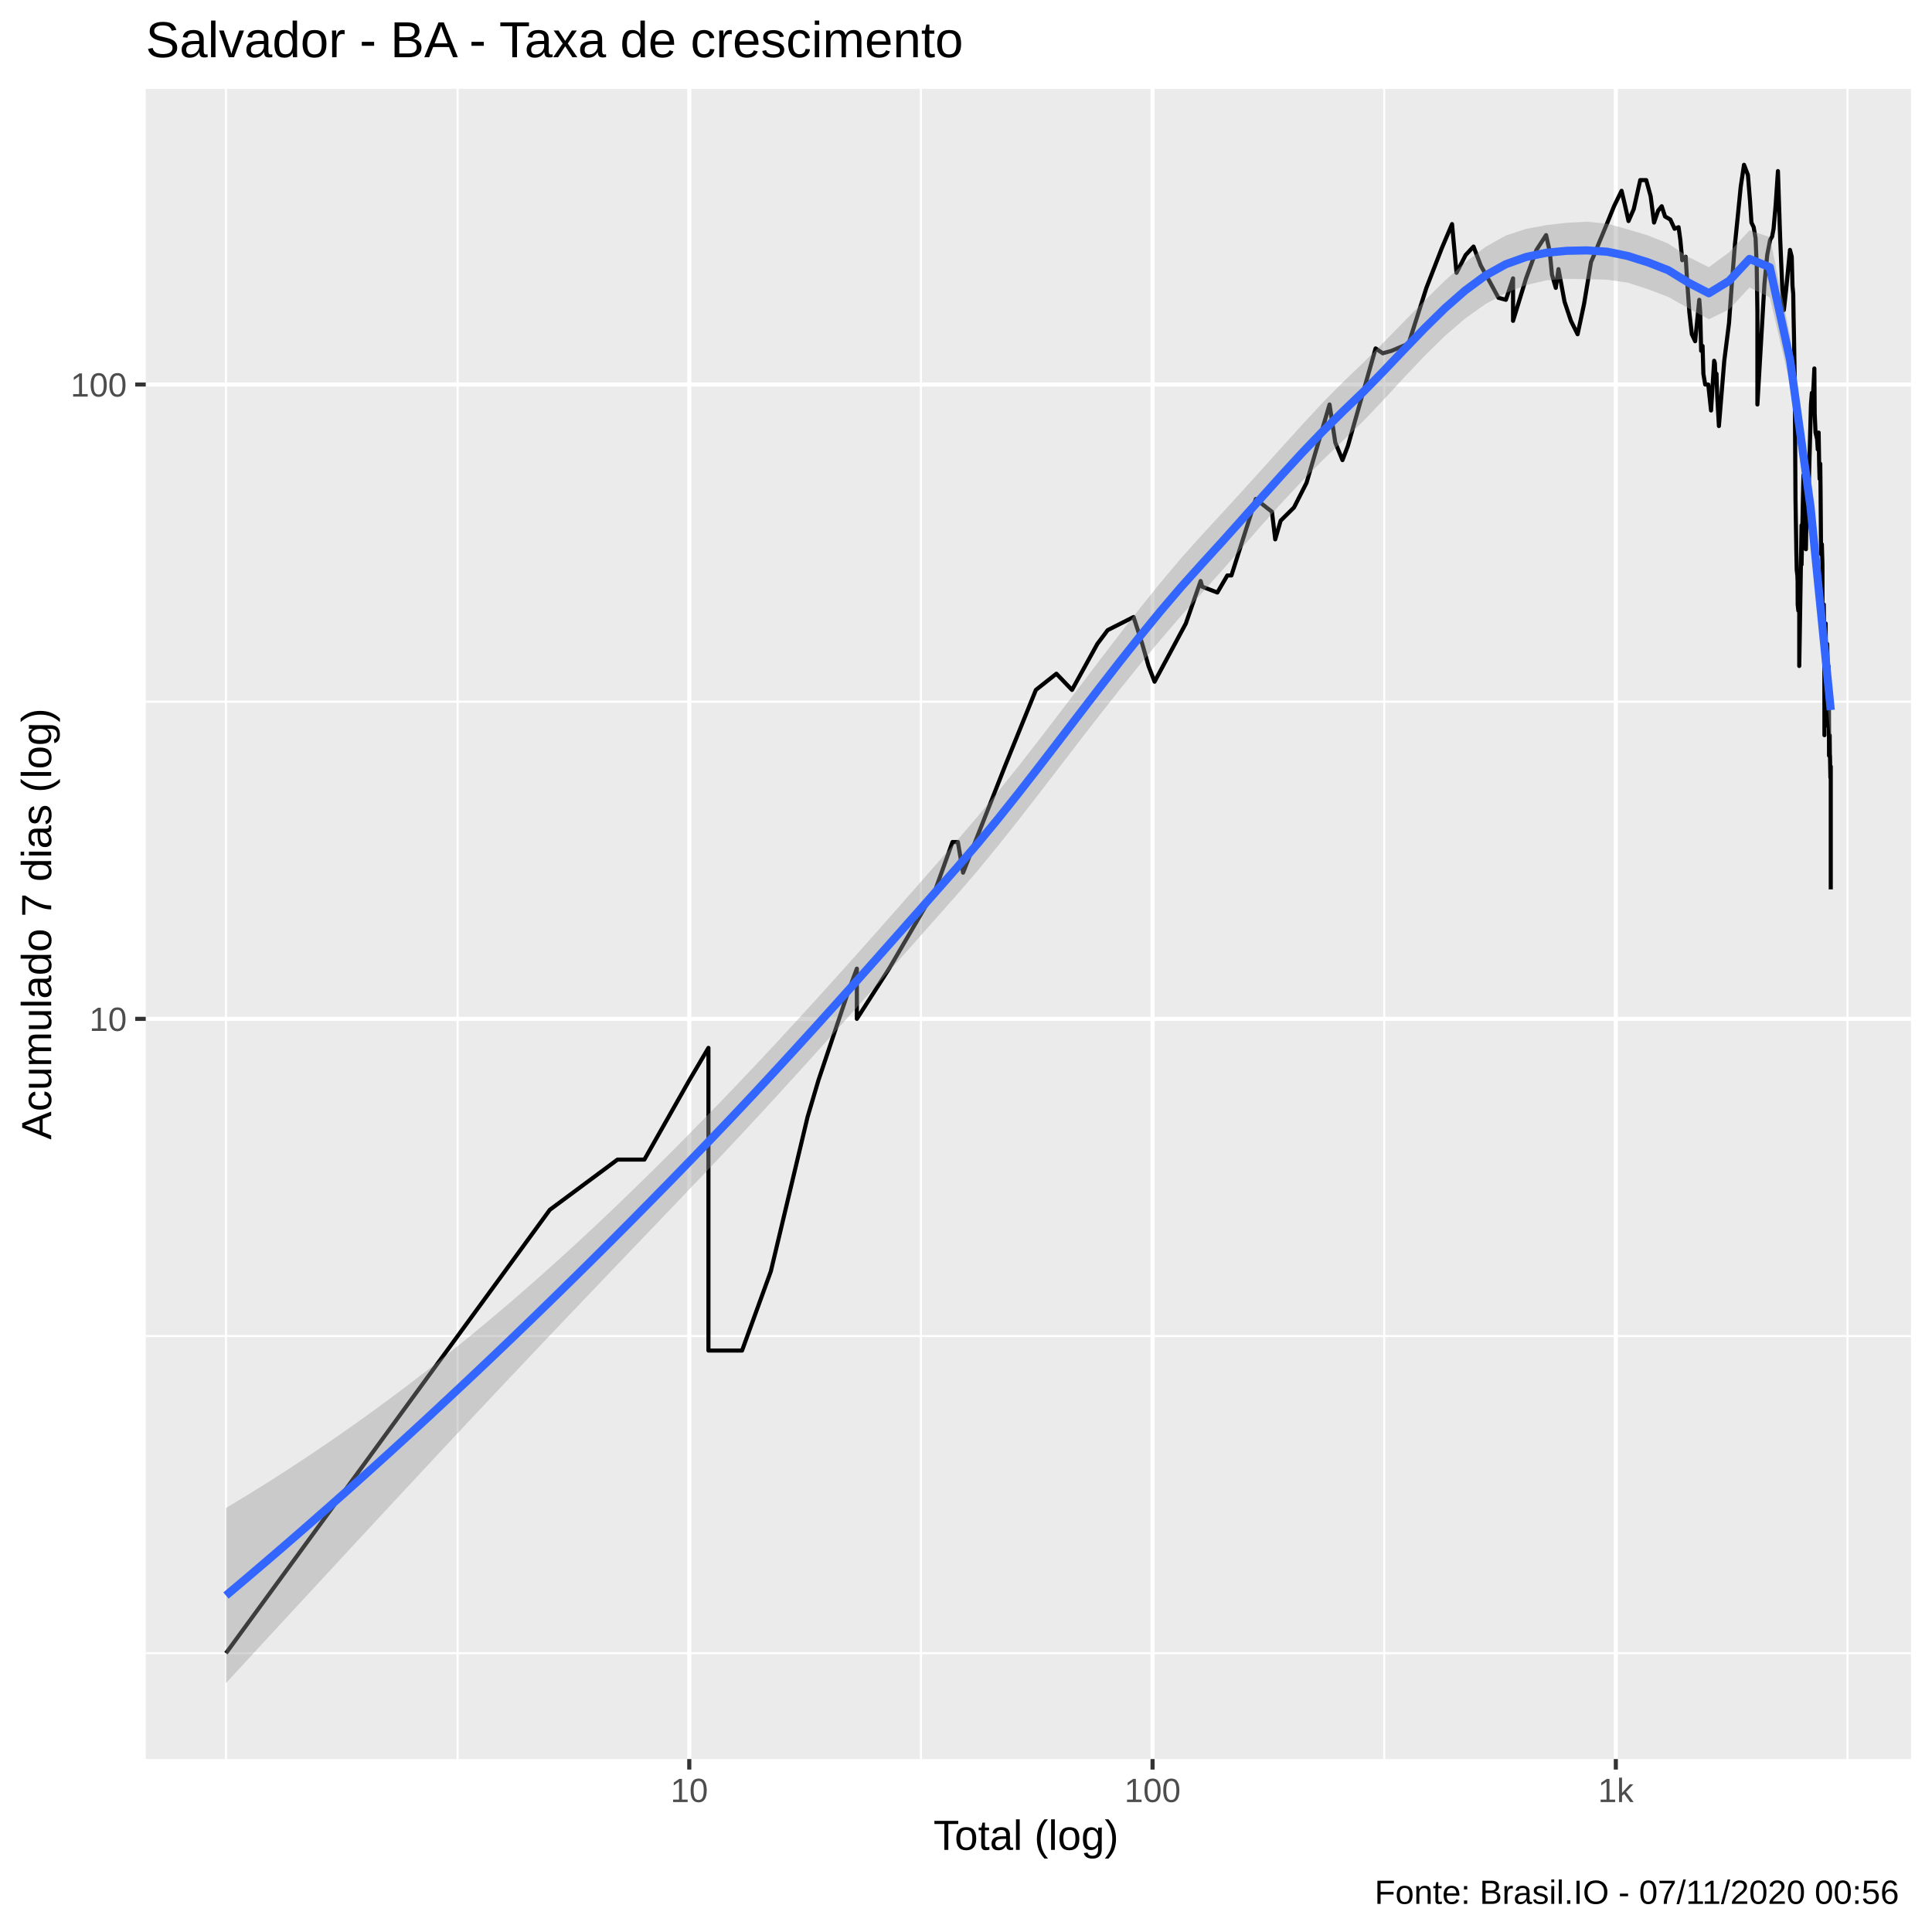
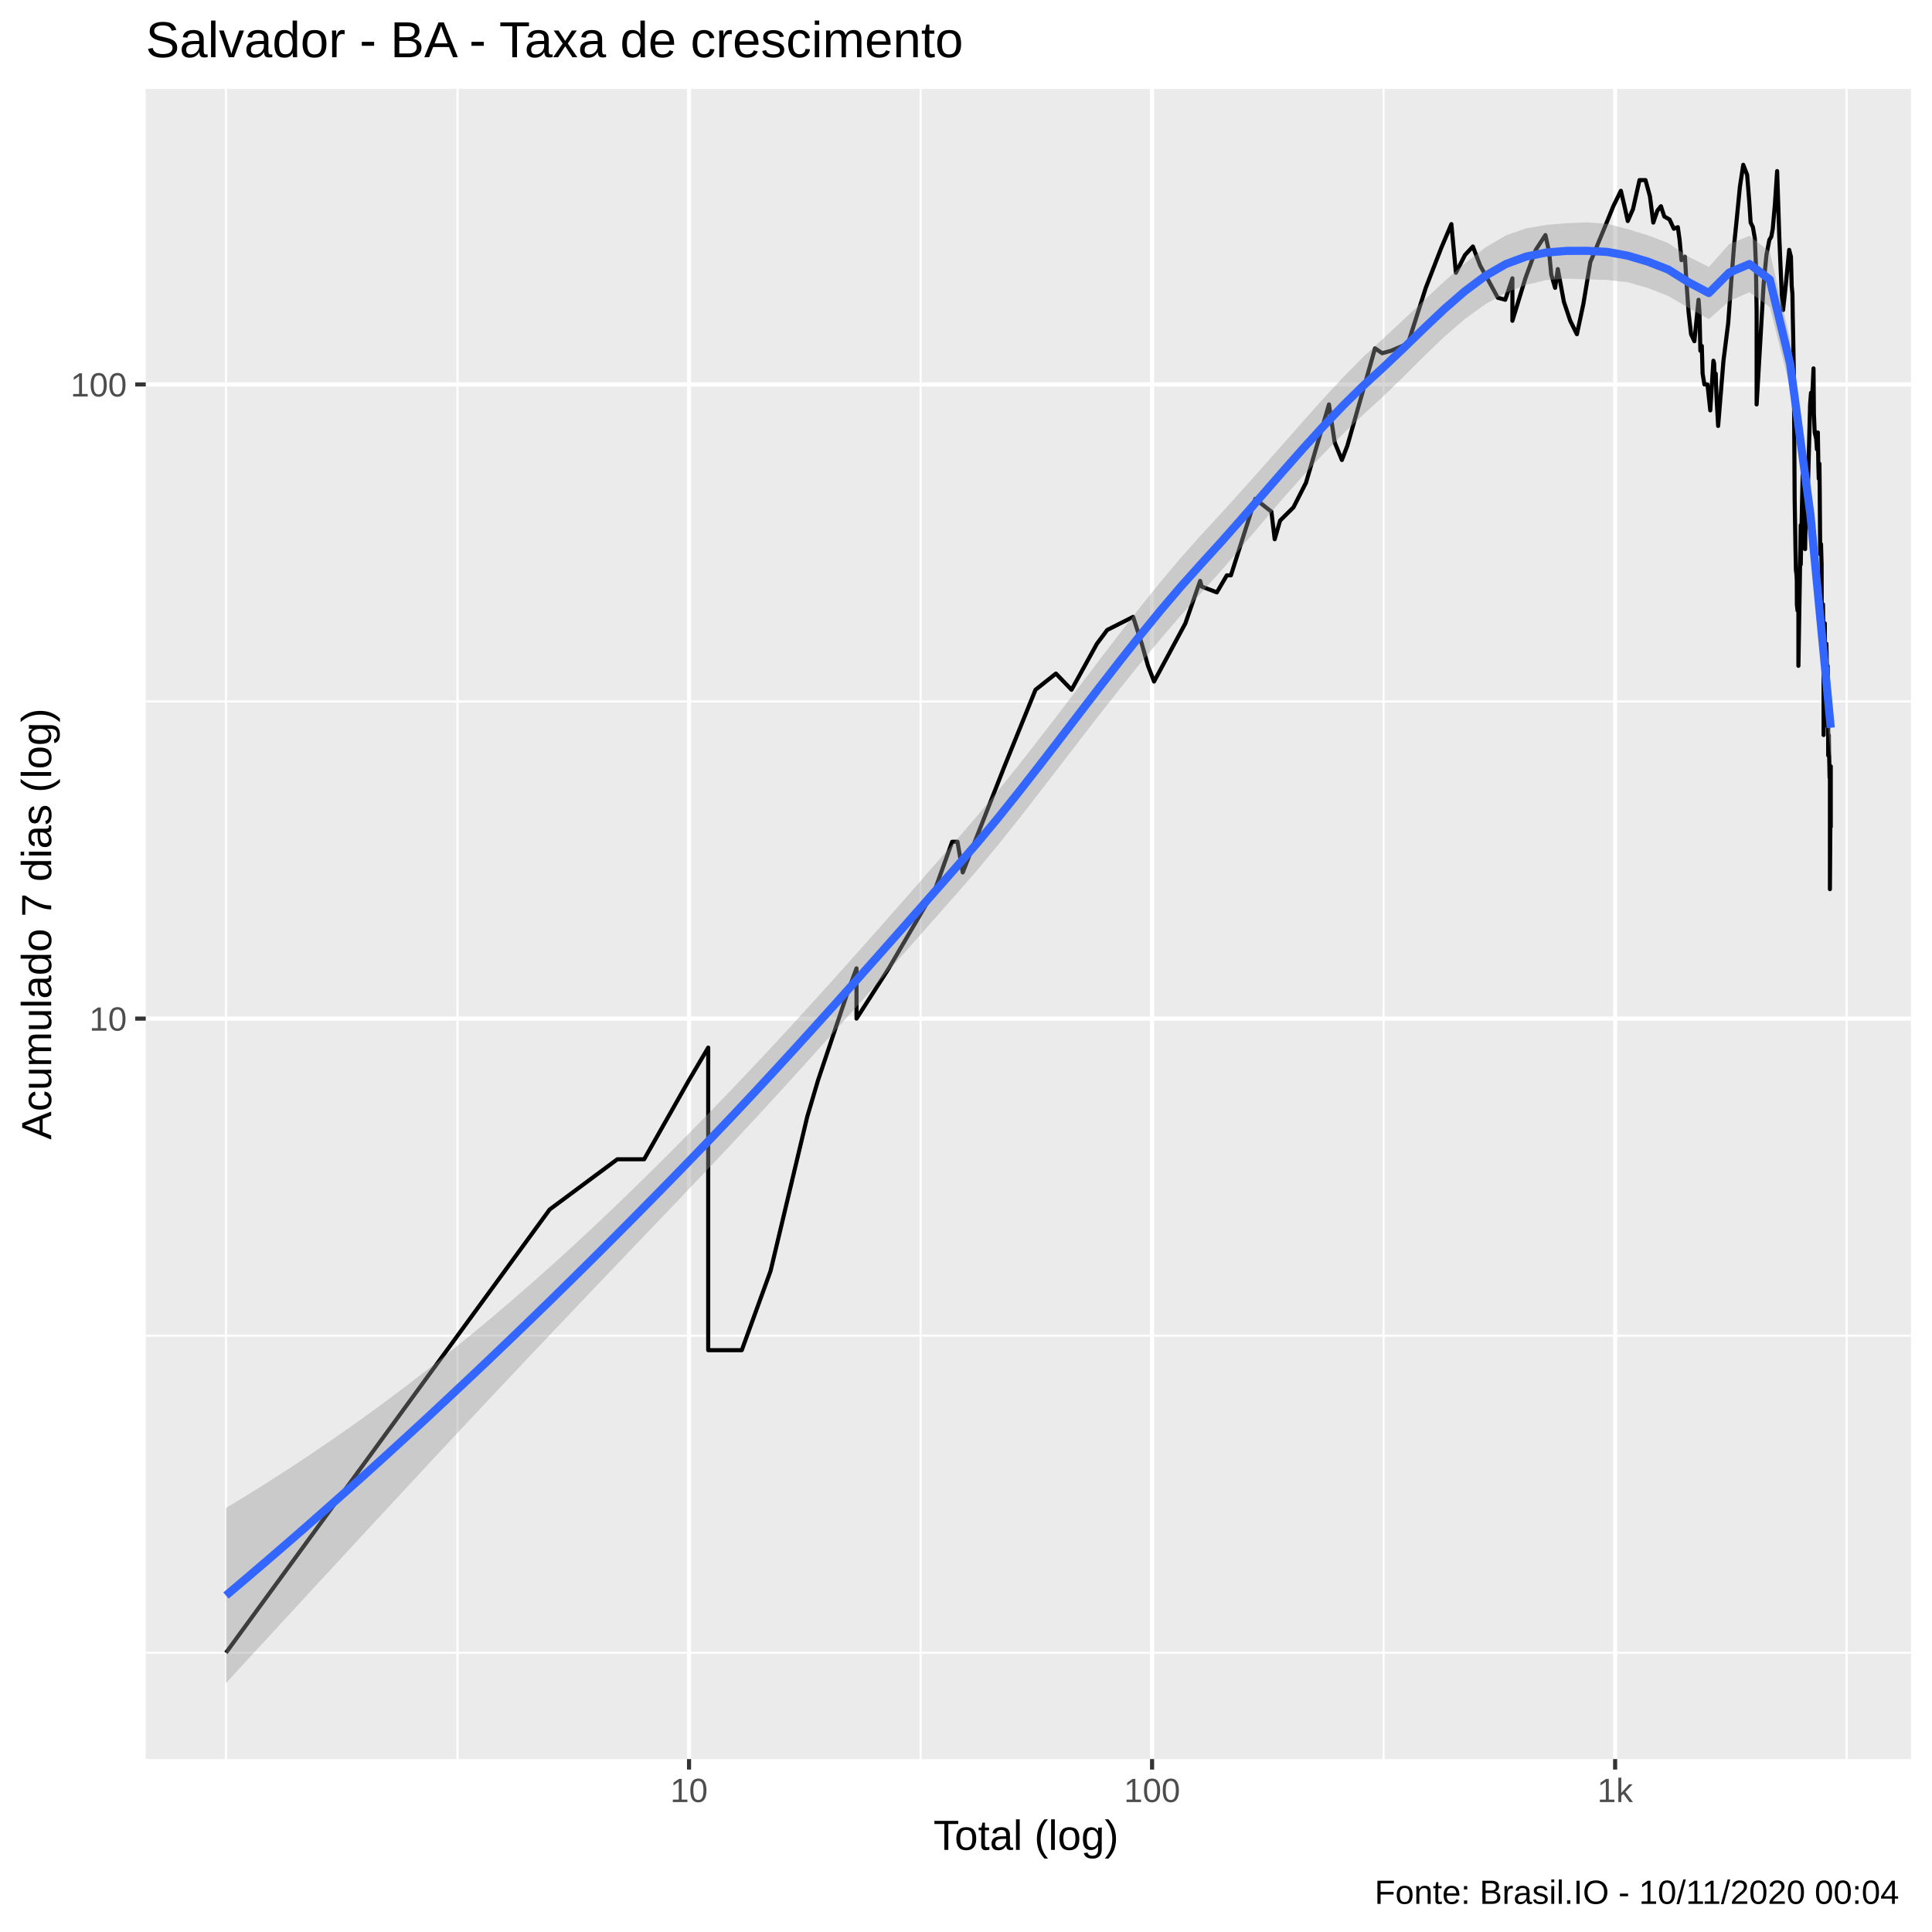
<svg xmlns="http://www.w3.org/2000/svg" viewBox="0 0 504.00 504.00">
  <defs>
    <style type="text/css">
    line, polyline, polygon, path, rect, circle {
      fill: none;
      stroke: #000000;
      stroke-linecap: round;
      stroke-linejoin: round;
      stroke-miterlimit: 10.00;
    }
  </style>
  </defs>
  <rect width="100%" height="100%" style="stroke: none; fill: #FFFFFF;" />
  <rect x="-0" y="0.00" width="504.00" height="504.00" style="stroke-width: 1.07; stroke: #FFFFFF; fill: #FFFFFF;" />
  <defs>
    <clipPath id="cpMzguMDJ8NDk4LjUyfDQ1OC44OHwyMy4xOQ==">
      <rect x="38.02" y="23.19" width="460.50" height="435.69" />
    </clipPath>
  </defs>
  <rect x="38.02" y="23.19" width="460.50" height="435.69" style="stroke-width: 1.07; stroke: none; fill: #EBEBEB;" clip-path="url(#cpMzguMDJ8NDk4LjUyfDQ1OC44OHwyMy4xOQ==)" />
-   <polyline points="38.02,431.27 498.52,431.27 " style="stroke-width: 0.53; stroke: #FFFFFF; stroke-linecap: butt;" clip-path="url(#cpMzguMDJ8NDk4LjUyfDQ1OC44OHwyMy4xOQ==)" />
-   <polyline points="38.02,348.53 498.52,348.53 " style="stroke-width: 0.53; stroke: #FFFFFF; stroke-linecap: butt;" clip-path="url(#cpMzguMDJ8NDk4LjUyfDQ1OC44OHwyMy4xOQ==)" />
-   <polyline points="38.02,183.05 498.52,183.05 " style="stroke-width: 0.53; stroke: #FFFFFF; stroke-linecap: butt;" clip-path="url(#cpMzguMDJ8NDk4LjUyfDQ1OC44OHwyMy4xOQ==)" />
+   <polyline points="38.02,431.15 498.52,431.15 " style="stroke-width: 0.53; stroke: #FFFFFF; stroke-linecap: butt;" clip-path="url(#cpMzguMDJ8NDk4LjUyfDQ1OC44OHwyMy4xOQ==)" />
+   <polyline points="38.02,348.43 498.52,348.43 " style="stroke-width: 0.53; stroke: #FFFFFF; stroke-linecap: butt;" clip-path="url(#cpMzguMDJ8NDk4LjUyfDQ1OC44OHwyMy4xOQ==)" />
+   <polyline points="38.02,183.00 498.52,183.00 " style="stroke-width: 0.53; stroke: #FFFFFF; stroke-linecap: butt;" clip-path="url(#cpMzguMDJ8NDk4LjUyfDQ1OC44OHwyMy4xOQ==)" />
  <polyline points="58.95,458.88 58.95,23.19 " style="stroke-width: 0.53; stroke: #FFFFFF; stroke-linecap: butt;" clip-path="url(#cpMzguMDJ8NDk4LjUyfDQ1OC44OHwyMy4xOQ==)" />
-   <polyline points="119.38,458.88 119.38,23.19 " style="stroke-width: 0.53; stroke: #FFFFFF; stroke-linecap: butt;" clip-path="url(#cpMzguMDJ8NDk4LjUyfDQ1OC44OHwyMy4xOQ==)" />
-   <polyline points="240.24,458.88 240.24,23.19 " style="stroke-width: 0.53; stroke: #FFFFFF; stroke-linecap: butt;" clip-path="url(#cpMzguMDJ8NDk4LjUyfDQ1OC44OHwyMy4xOQ==)" />
-   <polyline points="361.10,458.88 361.10,23.19 " style="stroke-width: 0.53; stroke: #FFFFFF; stroke-linecap: butt;" clip-path="url(#cpMzguMDJ8NDk4LjUyfDQ1OC44OHwyMy4xOQ==)" />
-   <polyline points="481.95,458.88 481.95,23.19 " style="stroke-width: 0.53; stroke: #FFFFFF; stroke-linecap: butt;" clip-path="url(#cpMzguMDJ8NDk4LjUyfDQ1OC44OHwyMy4xOQ==)" />
-   <polyline points="38.02,265.79 498.52,265.79 " style="stroke-width: 1.07; stroke: #FFFFFF; stroke-linecap: butt;" clip-path="url(#cpMzguMDJ8NDk4LjUyfDQ1OC44OHwyMy4xOQ==)" />
-   <polyline points="38.02,100.31 498.52,100.31 " style="stroke-width: 1.07; stroke: #FFFFFF; stroke-linecap: butt;" clip-path="url(#cpMzguMDJ8NDk4LjUyfDQ1OC44OHwyMy4xOQ==)" />
-   <polyline points="179.81,458.88 179.81,23.19 " style="stroke-width: 1.07; stroke: #FFFFFF; stroke-linecap: butt;" clip-path="url(#cpMzguMDJ8NDk4LjUyfDQ1OC44OHwyMy4xOQ==)" />
-   <polyline points="300.67,458.88 300.67,23.19 " style="stroke-width: 1.07; stroke: #FFFFFF; stroke-linecap: butt;" clip-path="url(#cpMzguMDJ8NDk4LjUyfDQ1OC44OHwyMy4xOQ==)" />
-   <polyline points="421.52,458.88 421.52,23.19 " style="stroke-width: 1.07; stroke: #FFFFFF; stroke-linecap: butt;" clip-path="url(#cpMzguMDJ8NDk4LjUyfDQ1OC44OHwyMy4xOQ==)" />
-   <polyline points="58.95,431.27 95.34,381.46 95.34,381.46 95.34,381.46 116.62,352.32 143.43,315.60 143.43,315.60 161.09,302.50 168.10,302.50 179.81,281.83 184.81,273.36 184.81,281.83 184.81,302.50 184.81,302.50 184.81,331.64 184.81,352.32 193.58,352.32 201.09,331.64 210.66,291.42 210.66,291.42 213.50,281.83 221.19,258.94 223.53,252.69 223.53,265.79 231.94,252.69 244.04,232.01 248.48,219.66 249.88,219.66 251.24,227.65 262.14,199.94 270.23,179.98 275.58,175.75 279.65,179.98 286.26,167.98 287.63,166.16 288.96,164.38 295.72,160.96 297.98,167.98 299.61,173.73 301.19,177.84 309.35,162.65 313.21,151.57 313.62,153.05 317.57,154.57 320.17,150.12 321.24,150.12 327.58,130.17 331.81,133.51 332.67,140.70 334.08,135.83 337.57,132.38 340.84,125.94 346.84,105.52 348.34,115.45 350.21,120.03 351.62,116.34 358.85,90.89 360.72,92.16 363.01,91.52 367.46,89.64 372.10,75.10 376.12,64.75 378.79,58.46 379.96,71.17 382.34,66.53 384.40,64.32 386.28,69.27 388.69,73.60 390.90,77.68 392.84,78.21 394.71,72.62 394.71,83.70 398.10,72.62 400.82,65.19 403.33,61.33 404.28,65.63 404.86,71.65 405.86,75.10 406.56,70.21 408.15,78.74 409.81,83.70 411.55,87.20 413.24,79.27 415.05,68.35 416.23,65.63 417.09,63.45 419.00,58.87 421.05,53.80 423.02,49.77 423.88,53.42 424.83,57.66 426.19,54.56 427.89,46.98 429.45,46.98 430.61,51.21 431.49,58.06 432.56,54.94 433.49,53.80 434.36,56.48 435.74,57.27 436.85,59.68 437.89,59.27 438.35,62.59 438.85,67.89 439.74,66.98 440.08,72.62 440.70,81.45 441.35,87.20 442.21,89.02 443.29,78.21 443.54,81.45 443.78,91.52 444.15,90.26 444.36,97.49 444.83,100.31 445.63,100.31 446.36,107.08 447.17,94.11 447.36,94.77 447.52,98.88 447.78,97.49 447.97,103.24 448.41,111.14 449.81,94.11 451.05,84.27 451.85,73.11 452.58,63.88 453.33,56.48 454.10,48.72 454.96,42.99 455.98,45.63 456.55,52.68 456.90,58.06 457.48,59.27 457.98,62.17 458.27,69.27 458.45,81.45 458.45,105.52 460.29,74.10 461.01,66.53 461.77,62.59 462.28,61.75 462.67,59.68 463.22,53.42 463.81,44.63 464.39,62.17 464.69,69.27 465.04,77.16 465.36,80.90 465.94,75.61 466.95,65.19 467.41,66.98 467.61,74.60 467.80,76.64 467.89,82.56 468.00,87.80 468.19,98.88 468.39,130.17 468.60,143.27 468.71,148.70 468.88,150.12 468.94,151.57 468.96,157.69 469.13,159.31 469.37,156.11 469.37,173.73 469.97,137.02 469.97,147.30 470.35,129.09 470.47,123.91 470.53,129.09 470.70,132.38 470.92,120.98 471.11,143.27 471.19,138.23 471.62,134.66 471.96,122.92 472.42,105.52 472.66,102.49 472.80,105.52 473.11,100.31 473.31,96.12 473.40,107.88 473.62,112.84 474.03,114.57 474.20,117.25 474.43,112.84 474.56,120.98 474.68,124.92 474.85,120.98 474.93,128.02 475.06,144.59 475.27,141.98 475.42,147.30 475.43,156.11 475.47,162.65 475.66,160.96 475.77,157.69 475.85,162.65 475.92,175.75 475.94,191.79 476.13,171.76 476.26,162.65 476.31,175.75 476.33,186.83 476.44,182.19 476.46,189.27 476.66,167.98 476.79,173.73 476.88,177.84 476.92,179.98 476.99,173.73 477.06,177.84 477.08,177.84 477.14,197.12 477.30,191.79 477.35,197.12 477.39,197.12 477.44,199.94 477.50,202.87 477.53,199.94 477.59,199.94 477.59,232.01 " style="stroke-width: 1.07; stroke-linecap: butt;" clip-path="url(#cpMzguMDJ8NDk4LjUyfDQ1OC44OHwyMy4xOQ==)" />
-   <polygon points="58.95,393.39 64.25,390.19 69.55,386.90 74.85,383.52 80.15,380.03 85.45,376.46 90.75,372.78 96.05,369.01 101.35,365.13 106.65,361.16 111.95,357.08 117.24,352.90 122.54,348.61 127.84,344.22 133.14,339.72 138.44,335.12 143.74,330.41 149.04,325.60 154.34,320.69 159.64,315.68 164.94,310.57 170.24,305.38 175.54,300.11 180.83,294.75 186.13,289.33 191.43,283.83 196.73,278.24 202.03,272.57 207.33,266.83 212.63,261.03 217.93,255.17 223.23,249.26 228.53,243.30 233.83,237.30 239.13,231.28 244.43,225.24 249.72,219.19 255.02,213.02 260.32,206.59 265.62,199.96 270.92,193.17 276.22,186.26 281.52,179.28 286.82,172.30 292.12,165.38 297.42,158.59 302.72,152.01 308.02,145.72 313.31,139.80 318.61,134.06 323.91,128.26 329.21,122.41 334.51,116.52 339.81,110.66 345.11,104.96 350.41,99.62 355.71,94.53 361.01,89.24 366.31,83.83 371.61,78.44 376.90,73.24 382.20,68.47 387.50,64.42 392.80,61.45 398.10,59.70 403.40,58.74 408.70,58.12 414.00,57.83 419.30,58.37 424.60,59.81 429.90,61.42 435.20,63.54 440.49,67.05 445.79,69.71 451.09,65.80 456.39,60.10 461.69,61.84 466.99,87.62 472.29,127.32 477.59,177.50 477.59,192.97 472.29,136.83 466.99,100.26 461.69,77.58 456.39,75.00 451.09,80.71 445.79,83.29 440.49,80.43 435.20,77.45 429.90,75.44 424.60,73.73 419.30,72.97 414.00,72.82 408.70,72.73 403.40,73.13 398.10,74.38 392.80,76.44 387.50,79.33 382.20,83.11 376.90,87.67 371.61,92.86 366.31,98.46 361.01,104.22 355.71,109.79 350.41,114.89 345.11,119.98 339.81,125.34 334.51,131.00 329.21,136.91 323.91,142.97 318.61,149.03 313.31,154.91 308.02,160.77 302.72,166.91 297.42,173.29 292.12,179.86 286.82,186.59 281.52,193.43 276.22,200.32 270.92,207.21 265.62,214.03 260.32,220.70 255.02,227.15 249.72,233.30 244.43,239.28 239.13,245.26 233.83,251.22 228.53,257.18 223.23,263.12 217.93,269.03 212.63,274.92 207.33,280.77 202.03,286.58 196.73,292.33 191.43,298.02 186.13,303.64 180.83,309.21 175.54,314.76 170.24,320.30 164.94,325.84 159.64,331.38 154.34,336.93 149.04,342.48 143.74,348.06 138.44,353.65 133.14,359.25 127.84,364.87 122.54,370.52 117.24,376.17 111.95,381.84 106.65,387.53 101.35,393.23 96.05,398.94 90.75,404.66 85.45,410.38 80.15,416.11 74.85,421.85 69.55,427.59 64.25,433.33 58.95,439.07 " style="stroke-width: 0.00; stroke: none; fill: #999999; fill-opacity: 0.40;" clip-path="url(#cpMzguMDJ8NDk4LjUyfDQ1OC44OHwyMy4xOQ==)" />
-   <polyline points="58.95,393.39 64.25,390.19 69.55,386.90 74.85,383.52 80.15,380.03 85.45,376.46 90.75,372.78 96.05,369.01 101.35,365.13 106.65,361.16 111.95,357.08 117.24,352.90 122.54,348.61 127.84,344.22 133.14,339.72 138.44,335.12 143.74,330.41 149.04,325.60 154.34,320.69 159.64,315.68 164.94,310.57 170.24,305.38 175.54,300.11 180.83,294.75 186.13,289.33 191.43,283.83 196.73,278.24 202.03,272.57 207.33,266.83 212.63,261.03 217.93,255.17 223.23,249.26 228.53,243.30 233.83,237.30 239.13,231.28 244.43,225.24 249.72,219.19 255.02,213.02 260.32,206.59 265.62,199.96 270.92,193.17 276.22,186.26 281.52,179.28 286.82,172.30 292.12,165.38 297.42,158.59 302.72,152.01 308.02,145.72 313.31,139.80 318.61,134.06 323.91,128.26 329.21,122.41 334.51,116.52 339.81,110.66 345.11,104.96 350.41,99.62 355.71,94.53 361.01,89.24 366.31,83.83 371.61,78.44 376.90,73.24 382.20,68.47 387.50,64.42 392.80,61.45 398.10,59.70 403.40,58.74 408.70,58.12 414.00,57.83 419.30,58.37 424.60,59.81 429.90,61.42 435.20,63.54 440.49,67.05 445.79,69.71 451.09,65.80 456.39,60.10 461.69,61.84 466.99,87.62 472.29,127.32 477.59,177.50 " style="stroke-width: 2.13; stroke: none;" clip-path="url(#cpMzguMDJ8NDk4LjUyfDQ1OC44OHwyMy4xOQ==)" />
-   <polyline points="477.59,192.97 472.29,136.83 466.99,100.26 461.69,77.58 456.39,75.00 451.09,80.71 445.79,83.29 440.49,80.43 435.20,77.45 429.90,75.44 424.60,73.73 419.30,72.97 414.00,72.82 408.70,72.73 403.40,73.13 398.10,74.38 392.80,76.44 387.50,79.33 382.20,83.11 376.90,87.67 371.61,92.86 366.31,98.46 361.01,104.22 355.71,109.79 350.41,114.89 345.11,119.98 339.81,125.34 334.51,131.00 329.21,136.91 323.91,142.97 318.61,149.03 313.31,154.91 308.02,160.77 302.72,166.91 297.42,173.29 292.12,179.86 286.82,186.59 281.52,193.43 276.22,200.32 270.92,207.21 265.62,214.03 260.32,220.70 255.02,227.15 249.72,233.30 244.43,239.28 239.13,245.26 233.83,251.22 228.53,257.18 223.23,263.12 217.93,269.03 212.63,274.92 207.33,280.77 202.03,286.58 196.73,292.33 191.43,298.02 186.13,303.64 180.83,309.21 175.54,314.76 170.24,320.30 164.94,325.84 159.64,331.38 154.34,336.93 149.04,342.48 143.74,348.06 138.44,353.65 133.14,359.25 127.84,364.87 122.54,370.52 117.24,376.17 111.95,381.84 106.65,387.53 101.35,393.23 96.05,398.94 90.75,404.66 85.45,410.38 80.15,416.11 74.85,421.85 69.55,427.59 64.25,433.33 58.95,439.07 " style="stroke-width: 2.13; stroke: none;" clip-path="url(#cpMzguMDJ8NDk4LjUyfDQ1OC44OHwyMy4xOQ==)" />
-   <polyline points="58.95,416.23 64.25,411.76 69.55,407.24 74.85,402.68 80.15,398.07 85.45,393.42 90.75,388.72 96.05,383.97 101.35,379.18 106.65,374.34 111.95,369.46 117.24,364.53 122.54,359.56 127.84,354.55 133.14,349.49 138.44,344.38 143.74,339.23 149.04,334.04 154.34,328.81 159.64,323.53 164.94,318.21 170.24,312.84 175.54,307.43 180.83,301.98 186.13,296.49 191.43,290.92 196.73,285.28 202.03,279.57 207.33,273.80 212.63,267.98 217.93,262.10 223.23,256.19 228.53,250.24 233.83,244.26 239.13,238.27 244.43,232.26 249.72,226.25 255.02,220.08 260.32,213.65 265.62,207.00 270.92,200.19 276.22,193.29 281.52,186.36 286.82,179.45 292.12,172.62 297.42,165.94 302.72,159.46 308.02,153.24 313.31,147.35 318.61,141.54 323.91,135.62 329.21,129.66 334.51,123.76 339.81,118.00 345.11,112.47 350.41,107.25 355.71,102.16 361.01,96.73 366.31,91.15 371.61,85.65 376.90,80.45 382.20,75.79 387.50,71.88 392.80,68.94 398.10,67.04 403.40,65.93 408.70,65.43 414.00,65.32 419.30,65.67 424.60,66.77 429.90,68.43 435.20,70.49 440.49,73.74 445.79,76.50 451.09,73.26 456.39,67.55 461.69,69.71 466.99,93.94 472.29,132.07 477.59,185.23 " style="stroke-width: 2.13; stroke: #3366FF; stroke-linecap: butt;" clip-path="url(#cpMzguMDJ8NDk4LjUyfDQ1OC44OHwyMy4xOQ==)" />
+   <polyline points="119.35,458.88 119.35,23.19 " style="stroke-width: 0.53; stroke: #FFFFFF; stroke-linecap: butt;" clip-path="url(#cpMzguMDJ8NDk4LjUyfDQ1OC44OHwyMy4xOQ==)" />
+   <polyline points="240.15,458.88 240.15,23.19 " style="stroke-width: 0.53; stroke: #FFFFFF; stroke-linecap: butt;" clip-path="url(#cpMzguMDJ8NDk4LjUyfDQ1OC44OHwyMy4xOQ==)" />
+   <polyline points="360.94,458.88 360.94,23.19 " style="stroke-width: 0.53; stroke: #FFFFFF; stroke-linecap: butt;" clip-path="url(#cpMzguMDJ8NDk4LjUyfDQ1OC44OHwyMy4xOQ==)" />
+   <polyline points="481.73,458.88 481.73,23.19 " style="stroke-width: 0.53; stroke: #FFFFFF; stroke-linecap: butt;" clip-path="url(#cpMzguMDJ8NDk4LjUyfDQ1OC44OHwyMy4xOQ==)" />
+   <polyline points="38.02,265.72 498.52,265.72 " style="stroke-width: 1.07; stroke: #FFFFFF; stroke-linecap: butt;" clip-path="url(#cpMzguMDJ8NDk4LjUyfDQ1OC44OHwyMy4xOQ==)" />
+   <polyline points="38.02,100.29 498.52,100.29 " style="stroke-width: 1.07; stroke: #FFFFFF; stroke-linecap: butt;" clip-path="url(#cpMzguMDJ8NDk4LjUyfDQ1OC44OHwyMy4xOQ==)" />
+   <polyline points="179.75,458.88 179.75,23.19 " style="stroke-width: 1.07; stroke: #FFFFFF; stroke-linecap: butt;" clip-path="url(#cpMzguMDJ8NDk4LjUyfDQ1OC44OHwyMy4xOQ==)" />
+   <polyline points="300.54,458.88 300.54,23.19 " style="stroke-width: 1.07; stroke: #FFFFFF; stroke-linecap: butt;" clip-path="url(#cpMzguMDJ8NDk4LjUyfDQ1OC44OHwyMy4xOQ==)" />
+   <polyline points="421.34,458.88 421.34,23.19 " style="stroke-width: 1.07; stroke: #FFFFFF; stroke-linecap: butt;" clip-path="url(#cpMzguMDJ8NDk4LjUyfDQ1OC44OHwyMy4xOQ==)" />
+   <polyline points="58.95,431.15 95.32,381.35 95.32,381.35 95.32,381.35 116.59,352.22 143.39,315.52 143.39,315.52 161.04,302.42 168.04,302.42 179.75,281.75 184.75,273.29 184.75,281.75 184.75,302.42 184.75,302.42 184.75,331.55 184.75,352.22 193.51,352.22 201.02,331.55 210.58,291.34 210.58,291.34 213.42,281.75 221.11,258.87 223.44,252.62 223.44,265.72 231.85,252.62 243.95,231.95 248.38,219.60 249.78,219.60 251.15,227.59 262.04,199.89 270.13,179.94 275.46,175.71 279.53,179.94 286.15,167.94 287.51,166.12 288.84,164.34 295.60,160.92 297.85,167.94 299.48,173.69 301.06,177.79 309.23,162.61 313.08,151.54 313.49,153.02 317.44,154.53 320.04,150.09 321.11,150.09 327.45,130.14 331.67,133.48 332.53,140.67 333.94,135.80 337.43,132.35 340.70,125.91 346.69,105.50 348.19,115.43 350.06,120.00 351.47,116.32 358.70,90.87 360.57,92.14 362.86,91.51 367.30,89.62 371.94,75.09 375.95,64.75 378.62,58.46 379.80,71.16 382.17,66.52 384.23,64.31 386.12,69.27 388.52,73.59 390.73,77.67 392.67,78.20 394.54,72.61 394.54,83.68 397.92,72.61 400.64,65.18 403.15,61.32 404.10,65.63 404.68,71.64 405.68,75.09 406.39,70.20 407.97,78.73 409.63,83.68 411.37,87.19 413.06,79.26 414.87,68.34 416.04,65.63 416.91,63.44 418.81,58.86 420.86,53.80 422.84,49.77 423.70,53.42 424.64,57.66 426.00,54.55 427.70,46.98 429.26,46.98 430.42,51.21 431.29,58.06 432.37,54.93 433.29,53.80 434.16,56.48 435.54,57.26 436.65,59.67 437.70,59.26 438.16,62.59 438.65,67.88 439.55,66.97 439.88,72.61 440.50,81.44 441.15,87.19 442.01,89.01 443.10,78.20 443.34,81.44 443.58,91.51 443.95,90.25 444.16,97.47 444.63,100.29 445.43,100.29 446.16,107.06 446.97,94.10 447.16,94.76 447.32,98.86 447.58,97.47 447.77,103.22 448.21,111.12 449.60,94.10 450.84,84.26 451.65,73.10 452.38,63.87 453.13,56.48 453.89,48.71 454.76,42.99 455.78,45.63 456.34,52.68 456.69,58.06 457.28,59.26 457.78,62.16 458.07,69.27 458.25,81.44 458.25,105.50 460.08,74.09 460.81,66.52 461.57,62.59 462.08,61.74 462.46,59.67 463.01,53.42 463.60,44.63 464.18,62.16 464.48,69.27 464.83,77.15 465.15,80.89 465.73,75.60 466.74,65.18 467.20,66.97 467.40,74.59 467.59,76.63 467.68,82.55 467.79,87.79 467.98,98.86 468.17,130.14 468.39,143.24 468.50,148.66 468.67,150.09 468.73,151.54 468.75,157.66 468.92,159.27 469.15,156.08 469.15,173.69 469.76,136.99 469.76,147.27 470.14,129.06 470.26,123.89 470.32,129.06 470.49,132.35 470.71,120.96 470.90,143.24 470.98,138.19 471.40,134.63 471.75,122.90 472.20,105.50 472.44,102.48 472.58,105.50 472.90,100.29 473.09,96.10 473.19,107.86 473.40,112.81 473.81,114.54 473.98,117.22 474.22,112.81 474.35,120.96 474.46,124.89 474.63,120.96 474.71,127.99 474.84,144.56 475.05,141.94 475.20,147.27 475.22,156.08 475.26,162.61 475.45,160.92 475.56,157.66 475.63,162.61 475.71,175.71 475.72,191.74 475.91,171.72 476.04,162.61 476.10,175.71 476.11,186.79 476.22,182.15 476.24,189.22 476.45,167.94 476.57,173.69 476.67,177.79 476.70,179.94 476.77,173.69 476.85,177.79 476.87,177.79 476.92,197.07 477.08,191.74 477.14,197.07 477.17,197.07 477.23,199.89 477.28,202.82 477.32,199.89 477.37,199.89 477.37,231.95 477.59,199.89 477.59,205.88 477.59,215.92 " style="stroke-width: 1.07; stroke-linecap: butt;" clip-path="url(#cpMzguMDJ8NDk4LjUyfDQ1OC44OHwyMy4xOQ==)" />
+   <polygon points="58.95,393.38 64.25,390.17 69.55,386.86 74.85,383.47 80.15,379.97 85.45,376.38 90.75,372.70 96.05,368.91 101.35,365.03 106.65,361.04 111.95,356.95 117.24,352.76 122.54,348.47 127.84,344.07 133.14,339.57 138.44,334.96 143.74,330.25 149.04,325.43 154.34,320.51 159.64,315.50 164.94,310.39 170.24,305.19 175.54,299.91 180.83,294.56 186.13,289.13 191.43,283.62 196.73,278.02 202.03,272.35 207.33,266.60 212.63,260.79 217.93,254.92 223.23,249.00 228.53,243.03 233.83,237.02 239.13,230.98 244.43,224.92 249.72,218.86 255.02,212.72 260.32,206.34 265.62,199.74 270.92,192.97 276.22,186.08 281.52,179.12 286.82,172.14 292.12,165.22 297.42,158.42 302.72,151.83 308.02,145.53 313.31,139.60 318.61,133.84 323.91,127.99 329.21,122.05 334.51,116.05 339.81,110.04 345.11,104.10 350.41,98.38 355.71,93.03 361.01,88.16 366.31,83.22 371.61,78.21 376.90,73.29 382.20,68.64 387.50,64.56 392.80,61.42 398.10,59.56 403.40,58.68 408.70,58.22 414.00,58.00 419.30,58.40 424.60,59.77 429.90,61.38 435.20,63.42 440.49,66.96 445.79,69.64 451.09,63.68 456.39,61.51 461.69,65.73 466.99,88.59 472.29,129.60 477.59,182.22 477.59,197.48 472.29,139.00 466.99,101.17 461.69,80.12 456.39,76.23 451.09,78.56 445.79,83.25 440.49,80.31 435.20,77.21 429.90,75.14 424.60,73.61 419.30,73.04 414.00,72.87 408.70,72.69 403.40,73.06 398.10,74.32 392.80,76.38 387.50,79.35 382.20,83.18 376.90,87.74 371.61,92.81 366.31,98.10 361.01,103.25 355.71,108.07 350.41,113.13 345.11,118.53 339.81,124.25 334.51,130.25 329.21,136.43 323.91,142.68 318.61,148.82 313.31,154.70 308.02,160.58 302.72,166.73 297.42,173.11 292.12,179.70 286.82,186.43 281.52,193.28 276.22,200.17 270.92,207.05 265.62,213.85 260.32,220.48 255.02,226.88 249.72,232.97 244.43,238.96 239.13,244.95 233.83,250.93 228.53,256.90 223.23,262.85 217.93,268.78 212.63,274.68 207.33,280.54 202.03,286.35 196.73,292.12 191.43,297.81 186.13,303.44 180.83,309.02 175.54,314.57 170.24,320.12 164.94,325.66 159.64,331.21 154.34,336.76 149.04,342.33 143.74,347.91 138.44,353.50 133.14,359.12 127.84,364.75 122.54,370.40 117.24,376.06 111.95,381.74 106.65,387.44 101.35,393.15 96.05,398.86 90.75,404.59 85.45,410.33 80.15,416.07 74.85,421.82 69.55,427.57 64.25,433.32 58.95,439.07 " style="stroke-width: 0.00; stroke: none; fill: #999999; fill-opacity: 0.40;" clip-path="url(#cpMzguMDJ8NDk4LjUyfDQ1OC44OHwyMy4xOQ==)" />
+   <polyline points="58.95,393.38 64.25,390.17 69.55,386.86 74.85,383.47 80.15,379.97 85.45,376.38 90.75,372.70 96.05,368.91 101.35,365.03 106.65,361.04 111.95,356.95 117.24,352.76 122.54,348.47 127.84,344.07 133.14,339.57 138.44,334.96 143.74,330.25 149.04,325.43 154.34,320.51 159.64,315.50 164.94,310.39 170.24,305.19 175.54,299.91 180.83,294.56 186.13,289.13 191.43,283.62 196.73,278.02 202.03,272.35 207.33,266.60 212.63,260.79 217.93,254.92 223.23,249.00 228.53,243.03 233.83,237.02 239.13,230.98 244.43,224.92 249.72,218.86 255.02,212.72 260.32,206.34 265.62,199.74 270.92,192.97 276.22,186.08 281.52,179.12 286.82,172.14 292.12,165.22 297.42,158.42 302.72,151.83 308.02,145.53 313.31,139.60 318.61,133.84 323.91,127.99 329.21,122.05 334.51,116.05 339.81,110.04 345.11,104.10 350.41,98.38 355.71,93.03 361.01,88.16 366.31,83.22 371.61,78.21 376.90,73.29 382.20,68.64 387.50,64.56 392.80,61.42 398.10,59.56 403.40,58.68 408.70,58.22 414.00,58.00 419.30,58.40 424.60,59.77 429.90,61.38 435.20,63.42 440.49,66.96 445.79,69.64 451.09,63.68 456.39,61.51 461.69,65.73 466.99,88.59 472.29,129.60 477.59,182.22 " style="stroke-width: 2.13; stroke: none;" clip-path="url(#cpMzguMDJ8NDk4LjUyfDQ1OC44OHwyMy4xOQ==)" />
+   <polyline points="477.59,197.48 472.29,139.00 466.99,101.17 461.69,80.12 456.39,76.23 451.09,78.56 445.79,83.25 440.49,80.31 435.20,77.21 429.90,75.14 424.60,73.61 419.30,73.04 414.00,72.87 408.70,72.69 403.40,73.06 398.10,74.32 392.80,76.38 387.50,79.35 382.20,83.18 376.90,87.74 371.61,92.81 366.31,98.10 361.01,103.25 355.71,108.07 350.41,113.13 345.11,118.53 339.81,124.25 334.51,130.25 329.21,136.43 323.91,142.68 318.61,148.82 313.31,154.70 308.02,160.58 302.72,166.73 297.42,173.11 292.12,179.70 286.82,186.43 281.52,193.28 276.22,200.17 270.92,207.05 265.62,213.85 260.32,220.48 255.02,226.88 249.72,232.97 244.43,238.96 239.13,244.95 233.83,250.93 228.53,256.90 223.23,262.85 217.93,268.78 212.63,274.68 207.33,280.54 202.03,286.35 196.73,292.12 191.43,297.81 186.13,303.44 180.83,309.02 175.54,314.57 170.24,320.12 164.94,325.66 159.64,331.21 154.34,336.76 149.04,342.33 143.74,347.91 138.44,353.50 133.14,359.12 127.84,364.75 122.54,370.40 117.24,376.06 111.95,381.74 106.65,387.44 101.35,393.15 96.05,398.86 90.75,404.59 85.45,410.33 80.15,416.07 74.85,421.82 69.55,427.57 64.25,433.32 58.95,439.07 " style="stroke-width: 2.13; stroke: none;" clip-path="url(#cpMzguMDJ8NDk4LjUyfDQ1OC44OHwyMy4xOQ==)" />
+   <polyline points="58.95,416.23 64.25,411.74 69.55,407.21 74.85,402.64 80.15,398.02 85.45,393.35 90.75,388.64 96.05,383.89 101.35,379.09 106.65,374.24 111.95,369.35 117.24,364.41 122.54,359.43 127.84,354.41 133.14,349.34 138.44,344.23 143.74,339.08 149.04,333.88 154.34,328.64 159.64,323.35 164.94,318.02 170.24,312.65 175.54,307.24 180.83,301.79 186.13,296.29 191.43,290.72 196.73,285.07 202.03,279.35 207.33,273.57 212.63,267.73 217.93,261.85 223.23,255.92 228.53,249.96 233.83,243.97 239.13,237.96 244.43,231.94 249.72,225.91 255.02,219.80 260.32,213.41 265.62,206.79 270.92,200.01 276.22,193.13 281.52,186.20 286.82,179.29 292.12,172.46 297.42,165.77 302.72,159.28 308.02,153.05 313.31,147.15 318.61,141.33 323.91,135.33 329.21,129.24 334.51,123.15 339.81,117.14 345.11,111.32 350.41,105.75 355.71,100.55 361.01,95.70 366.31,90.66 371.61,85.51 376.90,80.51 382.20,75.91 387.50,71.96 392.80,68.90 398.10,66.94 403.40,65.87 408.70,65.45 414.00,65.43 419.30,65.72 424.60,66.69 429.90,68.26 435.20,70.32 440.49,73.63 445.79,76.44 451.09,71.12 456.39,68.87 461.69,72.93 466.99,94.88 472.29,134.30 477.59,189.85 " style="stroke-width: 2.13; stroke: #3366FF; stroke-linecap: butt;" clip-path="url(#cpMzguMDJ8NDk4LjUyfDQ1OC44OHwyMy4xOQ==)" />
  <defs>
    <clipPath id="cpMC4wMHw1MDQuMDB8NTA0LjAwfDAuMDA=">
      <rect x="0.00" y="0.00" width="504.00" height="504.00" />
    </clipPath>
  </defs>
  <g clip-path="url(#cpMC4wMHw1MDQuMDB8NTA0LjAwfDAuMDA=)">
-     <text x="23.30" y="268.94" style="font-size: 8.80px; fill: #4D4D4D; font-family: Arial;" textLength="9.79px" lengthAdjust="spacingAndGlyphs">10</text>
+     <text x="23.30" y="268.87" style="font-size: 8.80px; fill: #4D4D4D; font-family: Arial;" textLength="9.79px" lengthAdjust="spacingAndGlyphs">10</text>
  </g>
  <g clip-path="url(#cpMC4wMHw1MDQuMDB8NTA0LjAwfDAuMDA=)">
-     <text x="18.41" y="103.46" style="font-size: 8.80px; fill: #4D4D4D; font-family: Arial;" textLength="14.68px" lengthAdjust="spacingAndGlyphs">100</text>
+     <text x="18.41" y="103.44" style="font-size: 8.80px; fill: #4D4D4D; font-family: Arial;" textLength="14.68px" lengthAdjust="spacingAndGlyphs">100</text>
  </g>
-   <polyline points="35.28,265.79 38.02,265.79 " style="stroke-width: 1.07; stroke: #333333; stroke-linecap: butt;" clip-path="url(#cpMC4wMHw1MDQuMDB8NTA0LjAwfDAuMDA=)" />
-   <polyline points="35.28,100.31 38.02,100.31 " style="stroke-width: 1.07; stroke: #333333; stroke-linecap: butt;" clip-path="url(#cpMC4wMHw1MDQuMDB8NTA0LjAwfDAuMDA=)" />
-   <polyline points="179.81,461.62 179.81,458.88 " style="stroke-width: 1.07; stroke: #333333; stroke-linecap: butt;" clip-path="url(#cpMC4wMHw1MDQuMDB8NTA0LjAwfDAuMDA=)" />
-   <polyline points="300.67,461.62 300.67,458.88 " style="stroke-width: 1.07; stroke: #333333; stroke-linecap: butt;" clip-path="url(#cpMC4wMHw1MDQuMDB8NTA0LjAwfDAuMDA=)" />
-   <polyline points="421.52,461.62 421.52,458.88 " style="stroke-width: 1.07; stroke: #333333; stroke-linecap: butt;" clip-path="url(#cpMC4wMHw1MDQuMDB8NTA0LjAwfDAuMDA=)" />
+   <polyline points="35.28,265.72 38.02,265.72 " style="stroke-width: 1.07; stroke: #333333; stroke-linecap: butt;" clip-path="url(#cpMC4wMHw1MDQuMDB8NTA0LjAwfDAuMDA=)" />
+   <polyline points="35.28,100.29 38.02,100.29 " style="stroke-width: 1.07; stroke: #333333; stroke-linecap: butt;" clip-path="url(#cpMC4wMHw1MDQuMDB8NTA0LjAwfDAuMDA=)" />
+   <polyline points="179.75,461.62 179.75,458.88 " style="stroke-width: 1.07; stroke: #333333; stroke-linecap: butt;" clip-path="url(#cpMC4wMHw1MDQuMDB8NTA0LjAwfDAuMDA=)" />
+   <polyline points="300.54,461.62 300.54,458.88 " style="stroke-width: 1.07; stroke: #333333; stroke-linecap: butt;" clip-path="url(#cpMC4wMHw1MDQuMDB8NTA0LjAwfDAuMDA=)" />
+   <polyline points="421.34,461.62 421.34,458.88 " style="stroke-width: 1.07; stroke: #333333; stroke-linecap: butt;" clip-path="url(#cpMC4wMHw1MDQuMDB8NTA0LjAwfDAuMDA=)" />
  <g clip-path="url(#cpMC4wMHw1MDQuMDB8NTA0LjAwfDAuMDA=)">
-     <text x="174.92" y="470.11" style="font-size: 8.80px; fill: #4D4D4D; font-family: Arial;" textLength="9.79px" lengthAdjust="spacingAndGlyphs">10</text>
+     <text x="174.85" y="470.11" style="font-size: 8.80px; fill: #4D4D4D; font-family: Arial;" textLength="9.79px" lengthAdjust="spacingAndGlyphs">10</text>
  </g>
  <g clip-path="url(#cpMC4wMHw1MDQuMDB8NTA0LjAwfDAuMDA=)">
-     <text x="293.33" y="470.11" style="font-size: 8.80px; fill: #4D4D4D; font-family: Arial;" textLength="14.68px" lengthAdjust="spacingAndGlyphs">100</text>
+     <text x="293.20" y="470.11" style="font-size: 8.80px; fill: #4D4D4D; font-family: Arial;" textLength="14.68px" lengthAdjust="spacingAndGlyphs">100</text>
  </g>
  <g clip-path="url(#cpMC4wMHw1MDQuMDB8NTA0LjAwfDAuMDA=)">
-     <text x="416.88" y="470.11" style="font-size: 8.80px; fill: #4D4D4D; font-family: Arial;" textLength="9.29px" lengthAdjust="spacingAndGlyphs">1k</text>
+     <text x="416.69" y="470.11" style="font-size: 8.80px; fill: #4D4D4D; font-family: Arial;" textLength="9.29px" lengthAdjust="spacingAndGlyphs">1k</text>
  </g>
  <g clip-path="url(#cpMC4wMHw1MDQuMDB8NTA0LjAwfDAuMDA=)">
    <text x="243.51" y="482.57" style="font-size: 11.00px; font-family: Arial;" textLength="49.52px" lengthAdjust="spacingAndGlyphs">Total (log)</text>
  </g>
  <g clip-path="url(#cpMC4wMHw1MDQuMDB8NTA0LjAwfDAuMDA=)">
    <text transform="translate(13.35,297.28) rotate(-90)" style="font-size: 11.00px; font-family: Arial;" textLength="112.50px" lengthAdjust="spacingAndGlyphs">Acumulado 7 dias (log)</text>
  </g>
  <g clip-path="url(#cpMC4wMHw1MDQuMDB8NTA0LjAwfDAuMDA=)">
    <text x="38.02" y="14.93" style="font-size: 13.20px; font-family: Arial;" textLength="215.69px" lengthAdjust="spacingAndGlyphs">Salvador - BA - Taxa de crescimento</text>
  </g>
  <g clip-path="url(#cpMC4wMHw1MDQuMDB8NTA0LjAwfDAuMDA=)">
-     <text x="358.61" y="496.67" style="font-size: 8.80px; font-family: Arial;" textLength="139.91px" lengthAdjust="spacingAndGlyphs">Fonte: Brasil.IO -  07/11/2020 00:56</text>
+     <text x="358.61" y="496.67" style="font-size: 8.80px; font-family: Arial;" textLength="139.91px" lengthAdjust="spacingAndGlyphs">Fonte: Brasil.IO -  10/11/2020 00:04</text>
  </g>
</svg>
